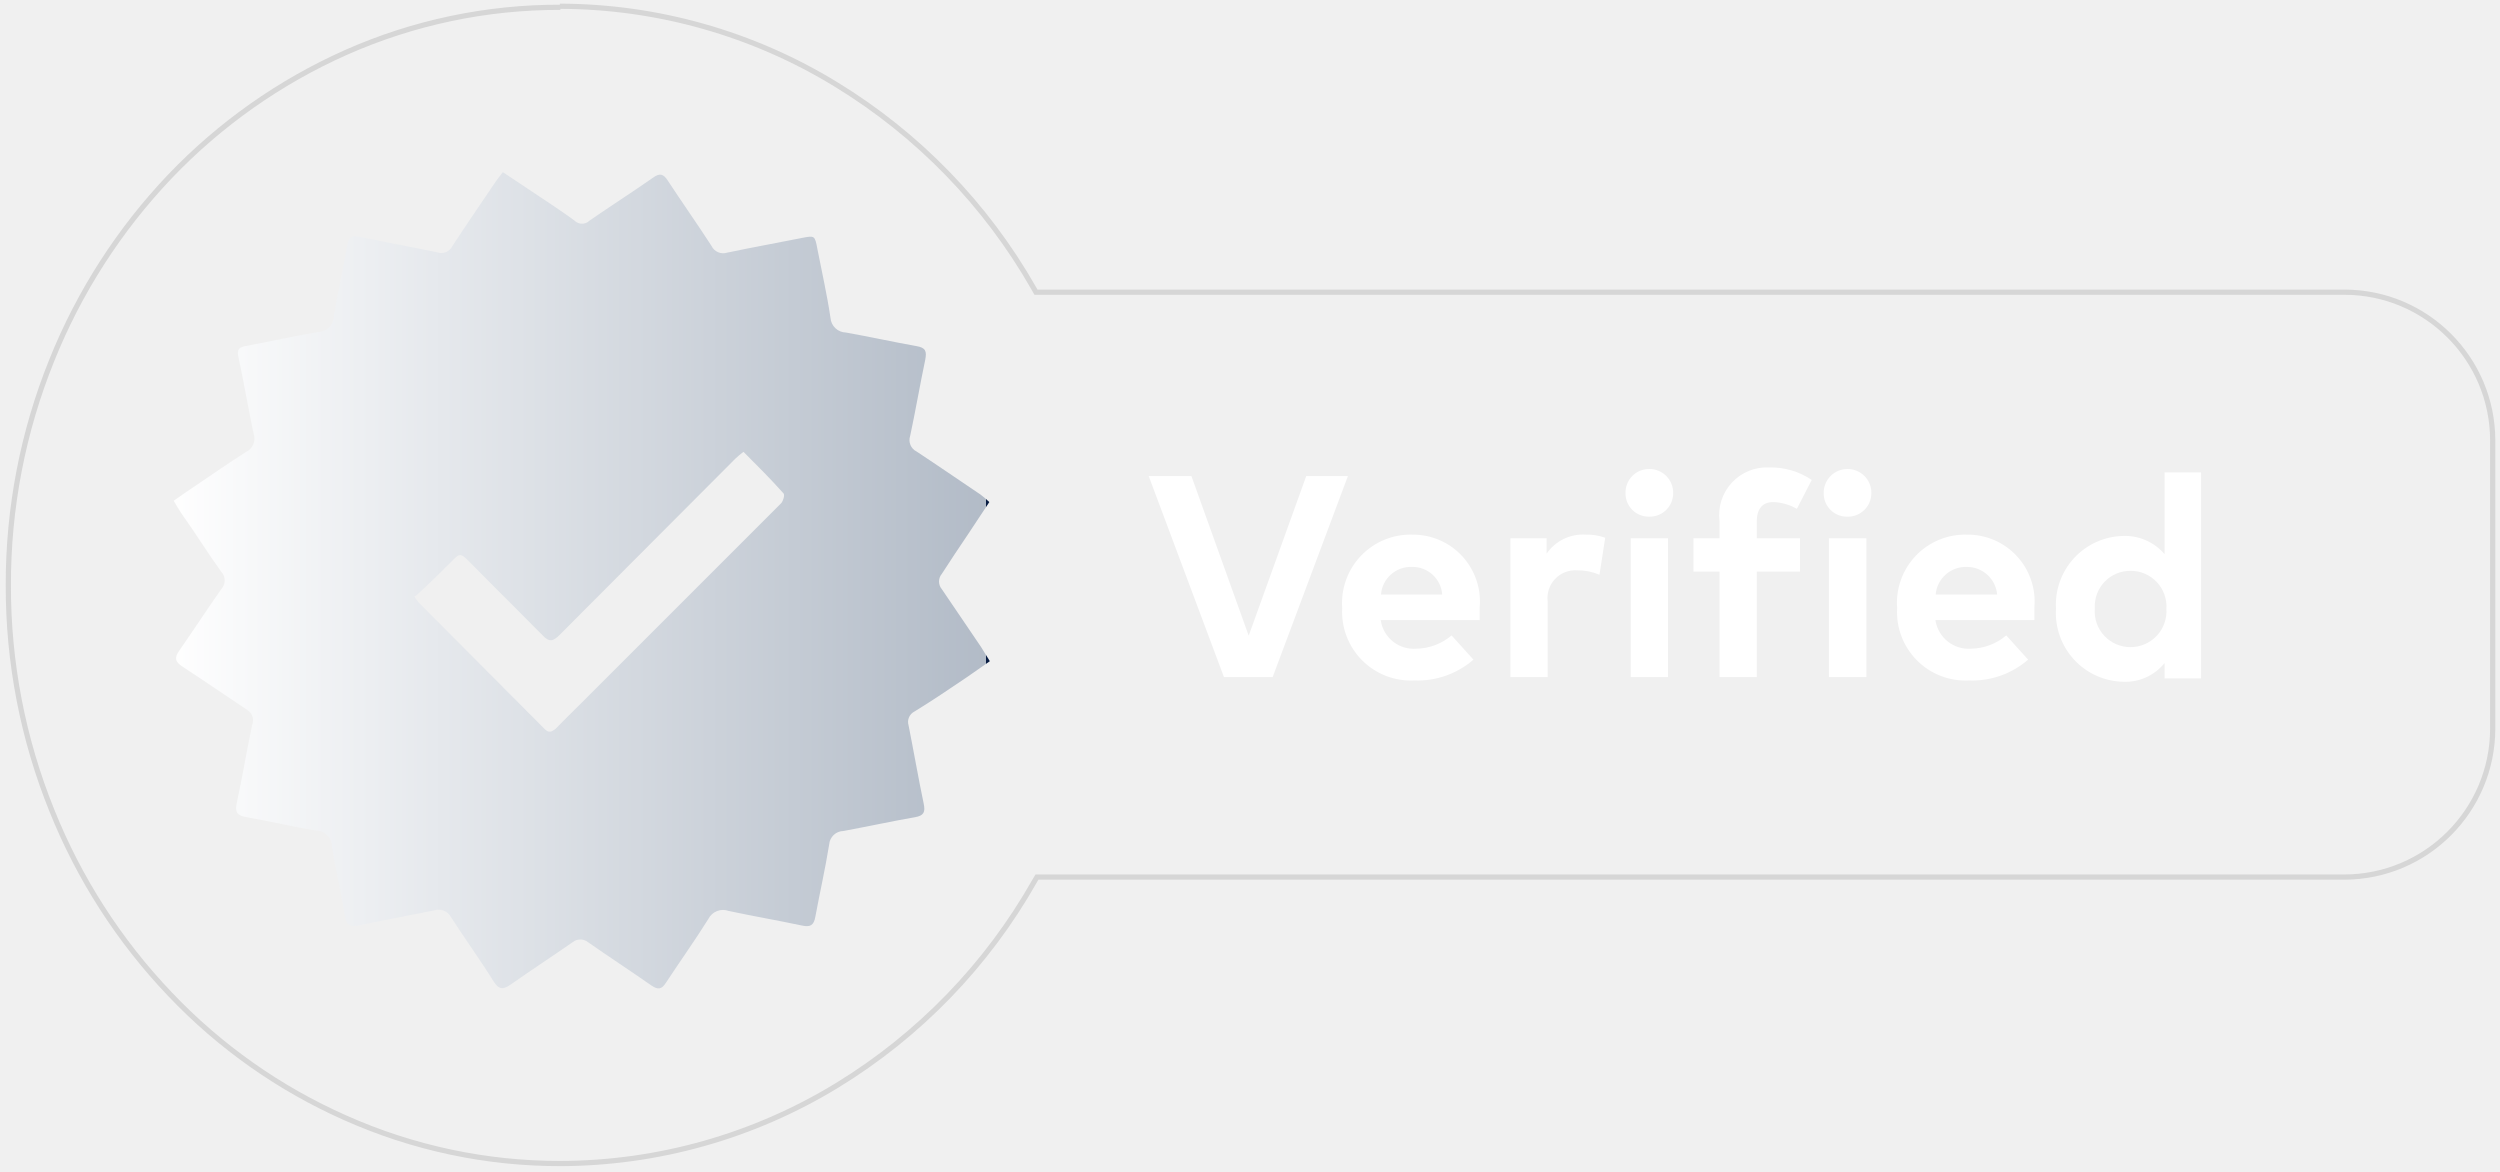
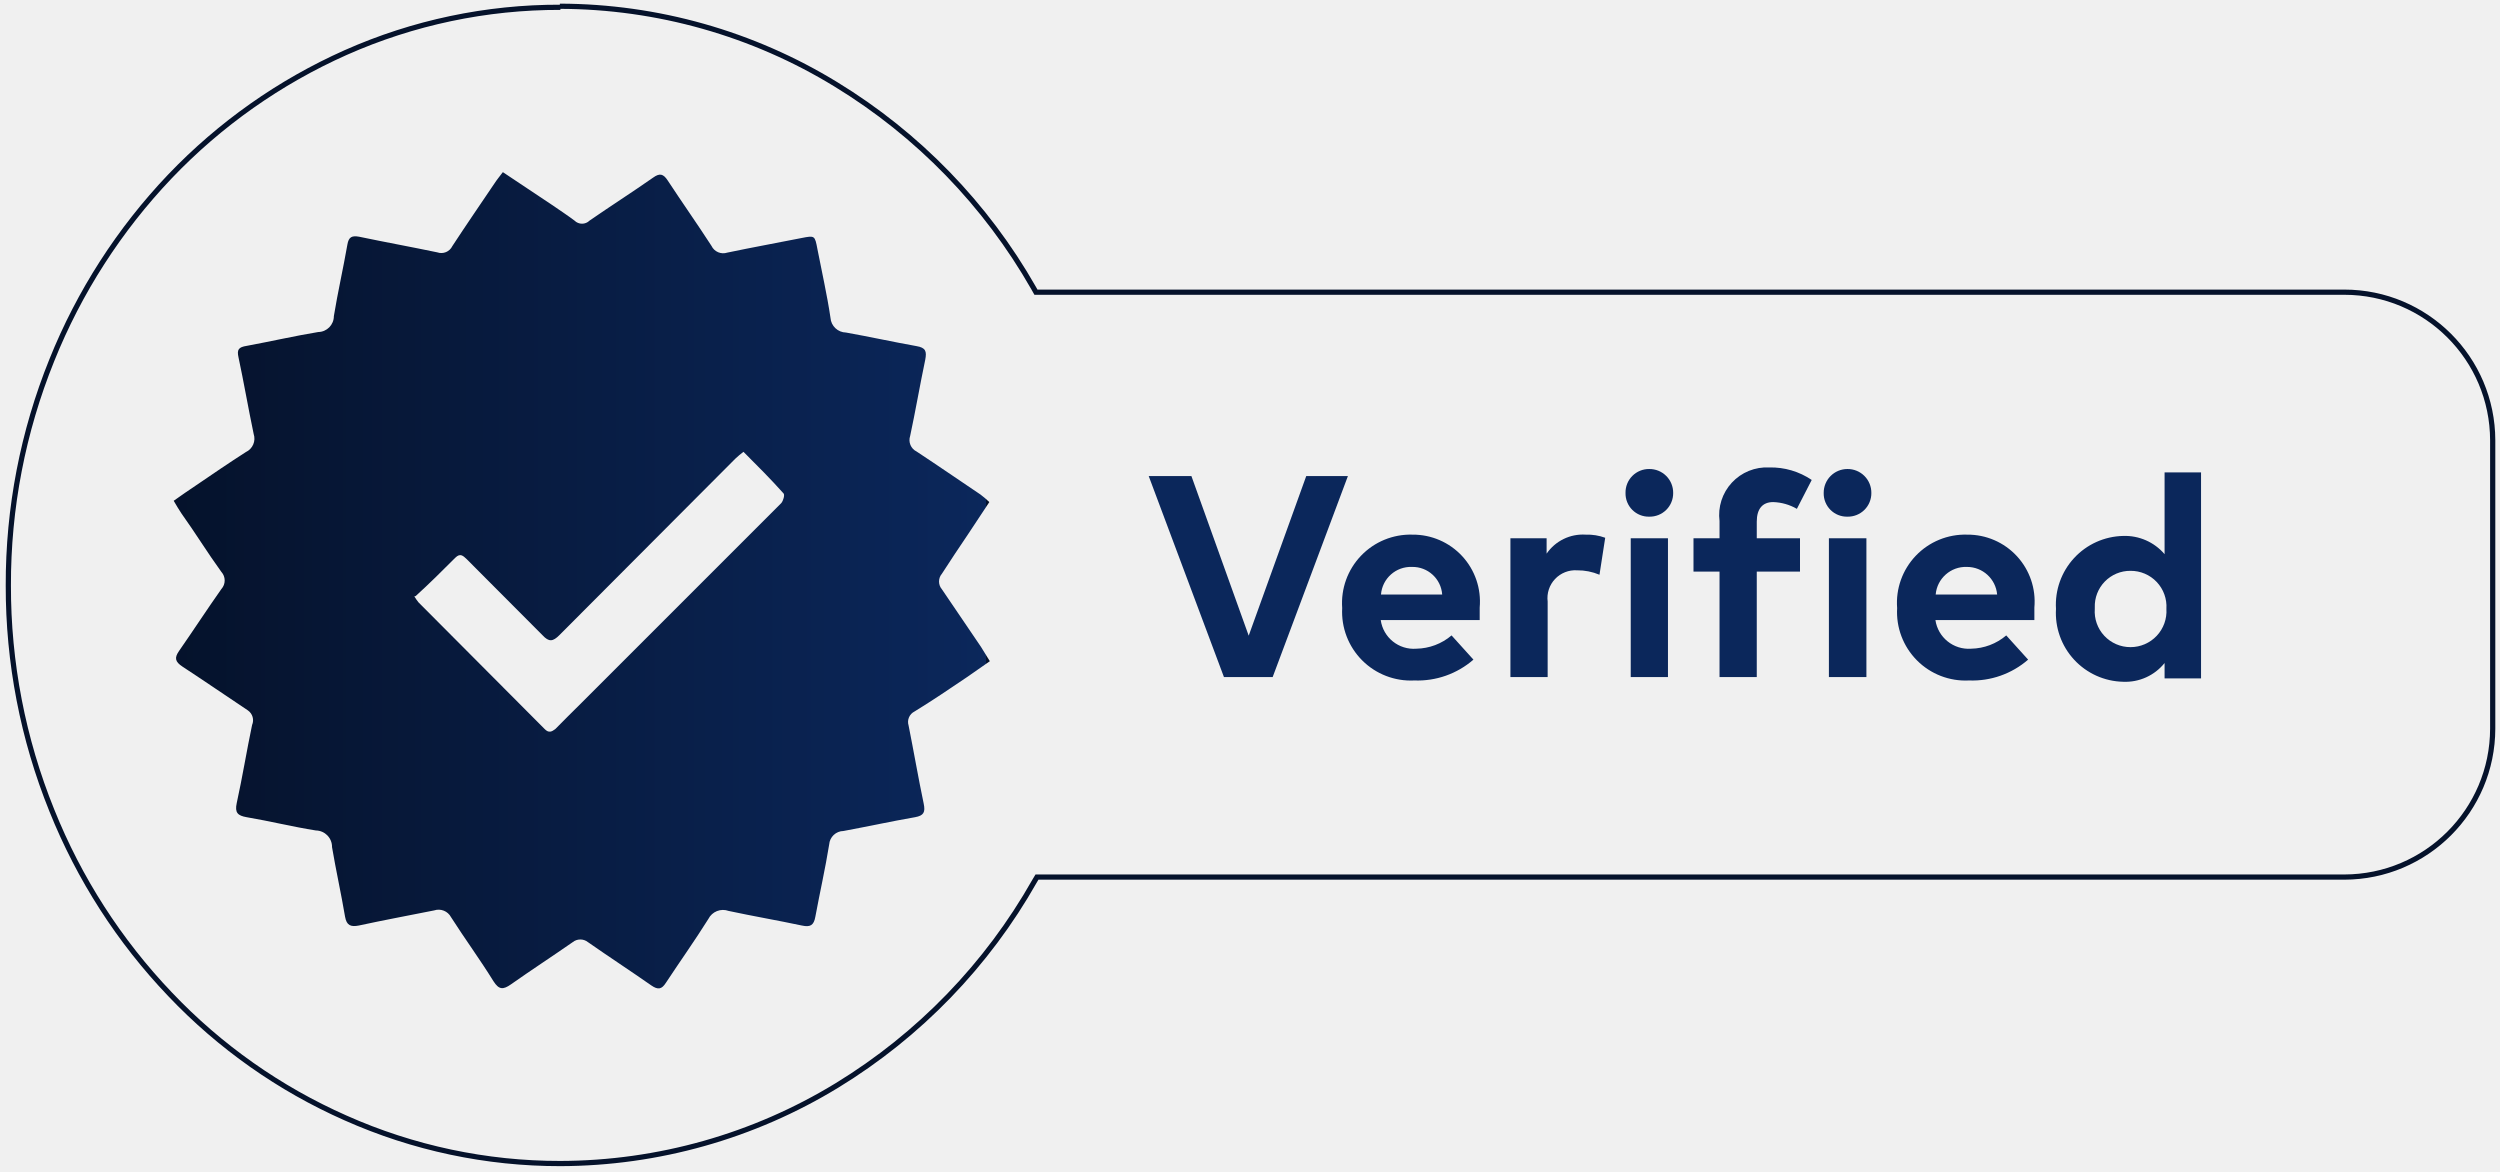
<svg xmlns="http://www.w3.org/2000/svg" id="Layer_1" data-name="Layer 1" viewBox="0 0 96 45">
  <defs>
-     <style>.cls-1{isolation:isolate;}.cls-2{fill:#fff;}.cls-3{fill:url(#linear-gradient);}.cls-4,.cls-5{fill:none;}.cls-5{stroke:#d6d6d6;stroke-miterlimit:10;stroke-width:0.2px;}</style>
+     <style>
+             .cls-1{isolation:isolate;}.cls-2{fill:#0b275b;}.cls-3{fill:url(#linear-gradient);}.cls-4,.cls-5{fill:none;}.cls-5{stroke:#05122B;stroke-miterlimit:10;stroke-width:0.2px;}
+         </style>
    <linearGradient id="linear-gradient" x1="14.08" y1="776.63" x2="15.08" y2="776.63" gradientTransform="matrix(31.37, 0, 0, -31.29, 272.25, 24157.4)" gradientUnits="userSpaceOnUse">
-       <stop offset="0" stop-color="#fff" />
-       <stop offset="1" stop-color="#b2bbc7" />
-       <stop offset="1" stop-color="#95a1b2" />
-       <stop offset="1" stop-color="#66778f" />
-       <stop offset="1" stop-color="#fff" />
-       <stop offset="1" stop-color="#12365e" />
-       <stop offset="1" stop-color="#081c42" />
+       <stop offset="0" stop-color="#05122B" />
+       <stop offset="1" stop-color="#0b275b" />
+       <stop offset="1" stop-color="#0d3172" />
+       <stop offset="1" stop-color="#0d3172" />
+       <stop offset="1" stop-color="#05122B" />
+       <stop offset="1" stop-color="#05122B" />
+       <stop offset="1" stop-color="#05122B" />
    </linearGradient>
  </defs>
  <g id="Verified_icon" data-name="Verified icon">
    <g id="Verified" class="cls-1">
      <g class="cls-1">
        <path class="cls-2" d="M756.35-143.28h-1.87L751.59-151h1.64l2.2,6.13,2.21-6.13h1.6Z" transform="translate(-707.48 169.28)" />
        <path class="cls-2" d="M764.3-145.95c0,.16,0,.36,0,.48H760.5a1.28,1.28,0,0,0,1.37,1.1,2.14,2.14,0,0,0,1.35-.51l.84.93a3.27,3.27,0,0,1-2.27.8,2.64,2.64,0,0,1-2.77-2.78,2.63,2.63,0,0,1,2.7-2.82A2.57,2.57,0,0,1,764.3-145.95Zm-3.79-.5h2.35a1.14,1.14,0,0,0-1.16-1.06A1.15,1.15,0,0,0,760.51-146.45Z" transform="translate(-707.48 169.28)" />
        <path class="cls-2" d="M769.12-148.63l-.22,1.42a2.16,2.16,0,0,0-.86-.17,1.07,1.07,0,0,0-1.13,1.2v2.9h-1.43v-5.33h1.39v.59a1.69,1.69,0,0,1,1.5-.73A2,2,0,0,1,769.12-148.63Z" transform="translate(-707.48 169.28)" />
        <path class="cls-2" d="M771.73-150.35a.9.9,0,0,1-.92.91.89.89,0,0,1-.91-.91.9.9,0,0,1,.91-.92A.91.91,0,0,1,771.73-150.35Zm-.2,7.07H770.1v-5.33h1.43Z" transform="translate(-707.48 169.28)" />
        <path class="cls-2" d="M776.6-147.33h-1.66v4.05h-1.43v-4.05h-1v-1.28h1v-.66a1.83,1.83,0,0,1,1.91-2.06,2.79,2.79,0,0,1,1.63.48l-.57,1.11a1.93,1.93,0,0,0-.91-.26c-.41,0-.63.26-.63.75v.64h1.66Z" transform="translate(-707.48 169.28)" />
        <path class="cls-2" d="M779.34-150.35a.9.9,0,0,1-.92.91.89.89,0,0,1-.91-.91.91.91,0,0,1,.91-.92A.91.91,0,0,1,779.34-150.35Zm-.19,7.07h-1.44v-5.33h1.44Z" transform="translate(-707.48 169.28)" />
        <path class="cls-2" d="M785.6-145.95c0,.16,0,.36,0,.48H781.8a1.29,1.29,0,0,0,1.37,1.1,2.14,2.14,0,0,0,1.35-.51l.84.93a3.27,3.27,0,0,1-2.27.8,2.63,2.63,0,0,1-2.76-2.78,2.62,2.62,0,0,1,2.69-2.82A2.57,2.57,0,0,1,785.6-145.95Zm-3.79-.5h2.36a1.16,1.16,0,0,0-1.16-1.06A1.16,1.16,0,0,0,781.81-146.45Z" transform="translate(-707.48 169.28)" />
        <path class="cls-2" d="M790.6-148v-3.14H792v7.91h-1.4v-.59a1.93,1.93,0,0,1-1.59.72,2.64,2.64,0,0,1-2.58-2.8,2.64,2.64,0,0,1,2.58-2.8A2,2,0,0,1,790.6-148Zm-2.68,2.1a1.37,1.37,0,0,0,1.37,1.47,1.38,1.38,0,0,0,1.38-1.47,1.37,1.37,0,0,0-1.38-1.46A1.36,1.36,0,0,0,787.92-145.95Z" transform="translate(-707.48 169.28)" />
      </g>
    </g>
    <path id="Path_73-2" data-name="Path 73-2" class="cls-3" d="M745.47-150l-.82,1.24c-.34.5-.67,1-1,1.51a.46.46,0,0,0,0,.6l1.5,2.21c.11.17.21.35.34.55l-.89.62c-.65.44-1.3.88-2,1.31a.45.45,0,0,0-.23.54c.2,1,.37,2,.58,3,.07.33,0,.46-.33.52-.92.16-1.83.36-2.75.53a.56.56,0,0,0-.55.52c-.15.93-.36,1.85-.53,2.77-.06.34-.2.41-.52.34-.94-.2-1.88-.36-2.81-.56a.63.63,0,0,0-.78.31c-.52.83-1.09,1.63-1.63,2.45-.16.25-.3.28-.56.1-.8-.56-1.63-1.1-2.43-1.66a.47.47,0,0,0-.59,0c-.79.55-1.59,1.07-2.37,1.62-.3.21-.46.21-.67-.12-.52-.84-1.1-1.63-1.63-2.46a.54.54,0,0,0-.65-.26c-1,.2-1.92.37-2.89.58-.31.06-.47,0-.53-.34-.15-.89-.35-1.78-.5-2.67a.63.63,0,0,0-.62-.64c-.89-.14-1.77-.36-2.66-.51-.34-.06-.46-.17-.38-.54.22-1,.38-2,.59-3A.46.46,0,0,0,717-142c-.84-.56-1.67-1.13-2.51-1.68-.29-.19-.32-.34-.13-.61.55-.79,1.07-1.59,1.62-2.37a.49.49,0,0,0,0-.66c-.53-.73-1-1.5-1.53-2.24-.1-.15-.19-.3-.3-.49.3-.21.58-.41.87-.6.63-.43,1.26-.86,1.9-1.27a.57.57,0,0,0,.3-.7c-.21-1-.38-2-.58-2.93-.07-.31,0-.4.32-.45.92-.17,1.83-.38,2.74-.53a.61.61,0,0,0,.6-.61c.15-.92.36-1.83.52-2.75.05-.29.17-.35.45-.3,1,.21,2,.39,3,.6a.47.47,0,0,0,.58-.24c.53-.81,1.08-1.61,1.62-2.41.09-.14.2-.27.32-.43l1.89,1.26c.29.2.58.39.86.6a.41.41,0,0,0,.58,0c.81-.56,1.64-1.09,2.44-1.65.25-.18.39-.15.56.11.55.84,1.13,1.66,1.68,2.51a.5.5,0,0,0,.61.26c.95-.2,1.9-.37,2.85-.56.51-.1.51-.1.61.43.17.88.37,1.75.5,2.63a.61.61,0,0,0,.6.57c.9.16,1.8.36,2.7.52.36.06.4.2.34.52-.21,1-.38,2-.58,2.93a.49.49,0,0,0,.25.6c.82.54,1.63,1.1,2.45,1.65A3.48,3.48,0,0,1,745.47-150Zm-22.08,3.62a1.88,1.88,0,0,0,.16.23l4.84,4.86c.16.17.28.11.42,0,.31-.32.64-.64,1-1l5.67-5.67c.67-.67,1.34-1.34,2-2,.08-.09.14-.32.09-.37-.49-.55-1-1.06-1.54-1.6a3.46,3.46,0,0,0-.31.26l-6.76,6.78c-.25.25-.4.27-.65,0-1-1-1.93-1.94-2.9-2.91-.14-.13-.25-.26-.45-.06-.49.49-1,1-1.52,1.47Z" transform="translate(-707.48 169.28)" />
    <g id="Union_9-2" data-name="Union 9-2">
      <path class="cls-4" d="M707.48-146.78c0-12.43,9.63-22.5,21.5-22.5a21.31,21.31,0,0,1,18.45,10.94h50.05a6,6,0,0,1,6,6h0v11.07a6,6,0,0,1-6,6h-50a21.36,21.36,0,0,1-18.48,11C717.11-124.28,707.48-134.36,707.48-146.78Z" transform="translate(-707.48 169.28)" />
      <path class="cls-5" d="M729-169a20.19,20.19,0,0,0-8.25,1.74,21.34,21.34,0,0,0-6.74,4.75,22.26,22.26,0,0,0-4.54,7.06,22.92,22.92,0,0,0-1.67,8.65,22.91,22.91,0,0,0,1.67,8.64,22.15,22.15,0,0,0,4.54,7.06,21,21,0,0,0,6.74,4.75,20.2,20.2,0,0,0,8.25,1.75,20.49,20.49,0,0,0,10.62-3,21.73,21.73,0,0,0,7.59-7.85l.09-.15h50.2a5.71,5.71,0,0,0,5.7-5.7v-11.07a5.7,5.7,0,0,0-5.7-5.69H747.26l-.09-.16a21.81,21.81,0,0,0-7.59-7.82,20.4,20.4,0,0,0-10.6-3" transform="translate(-707.48 169.28)" />
    </g>
  </g>
</svg>
